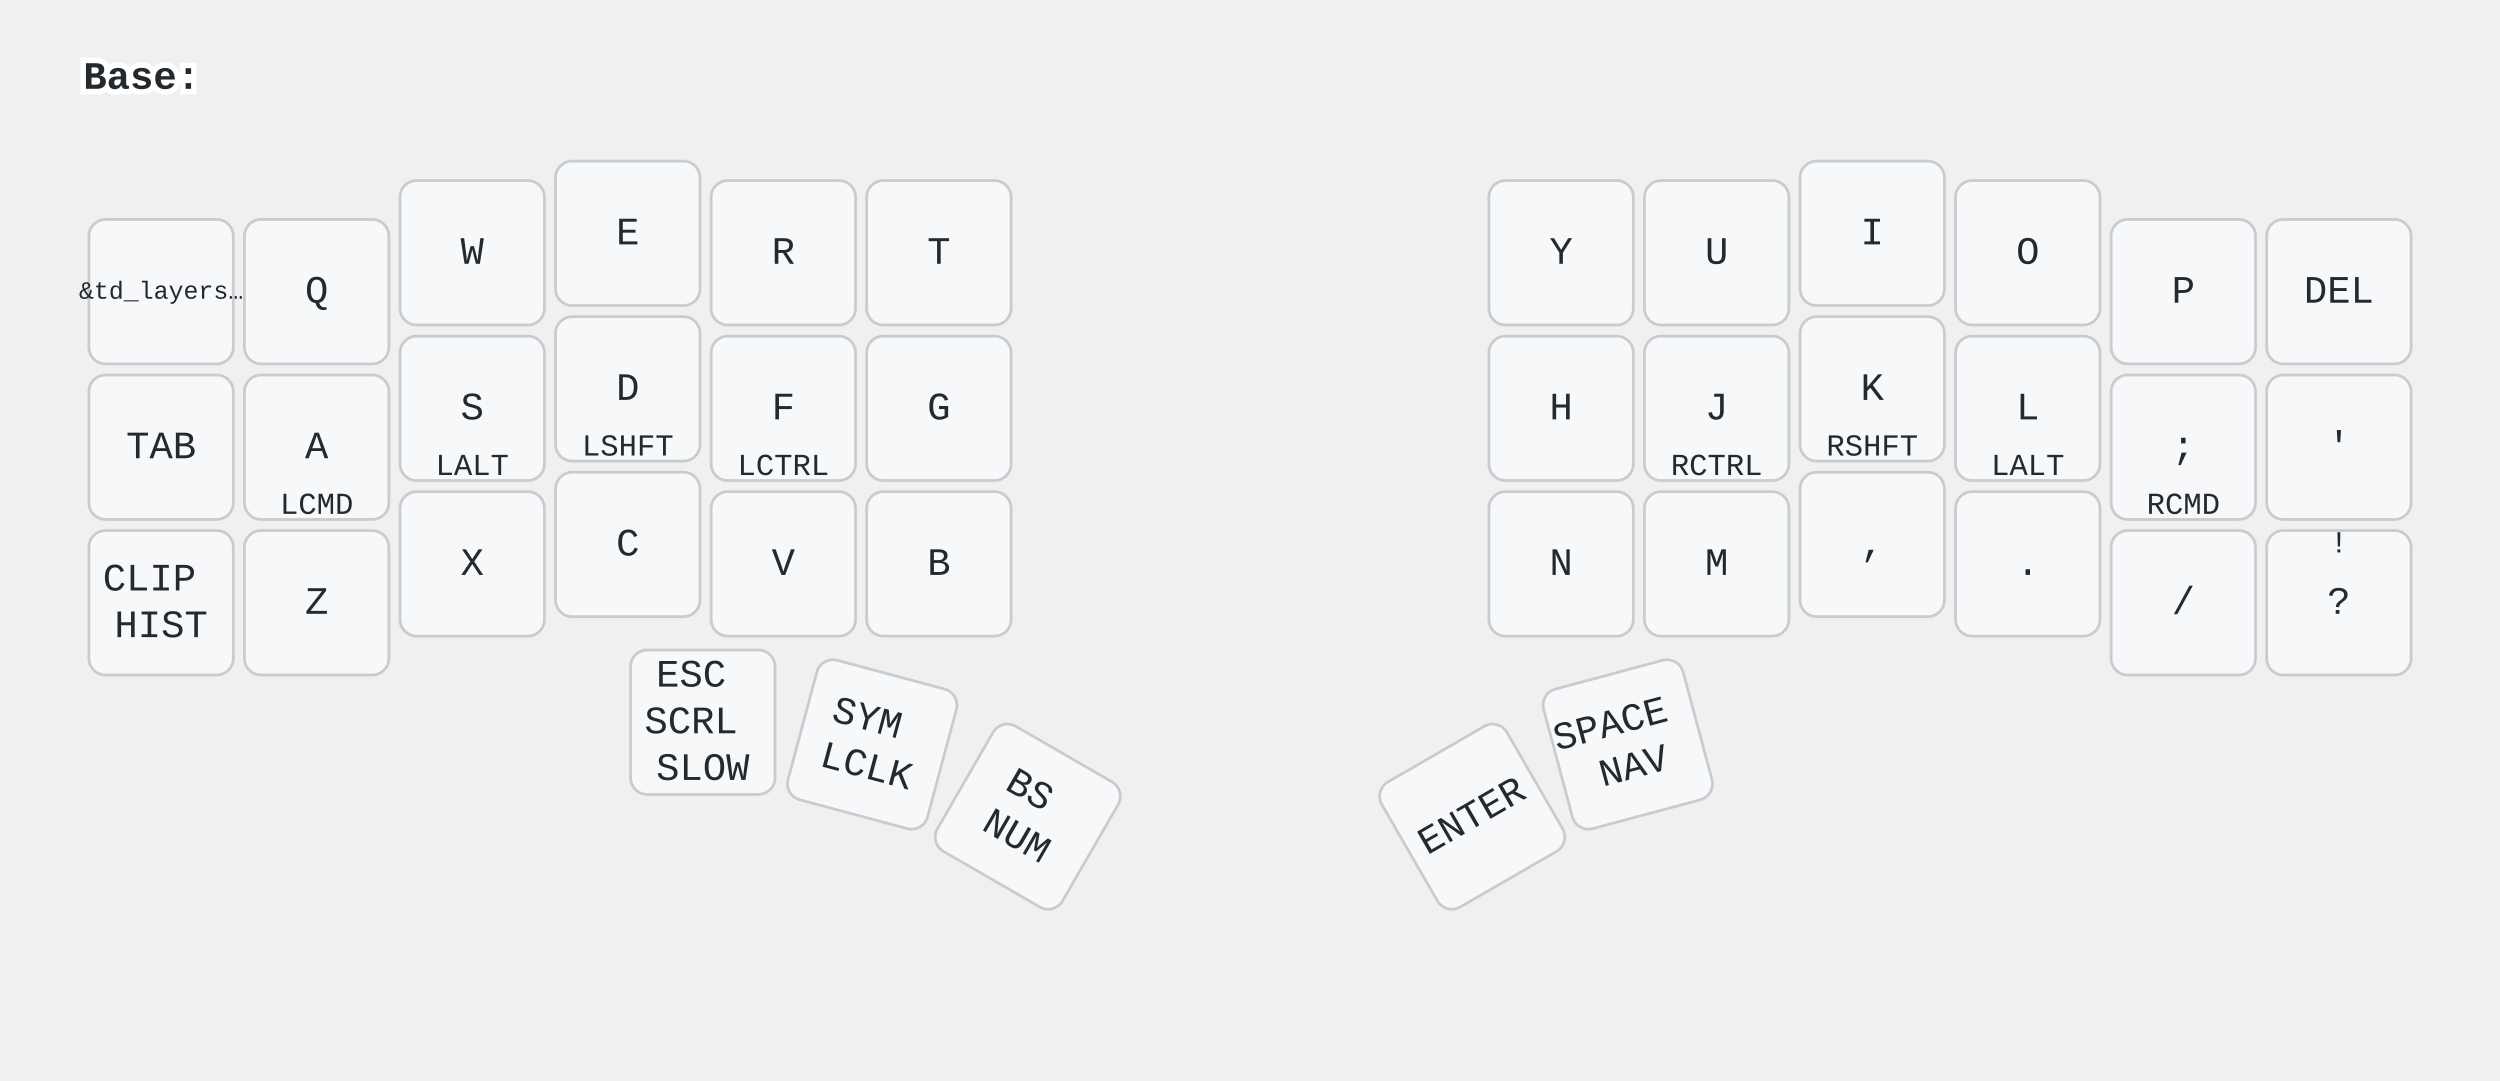
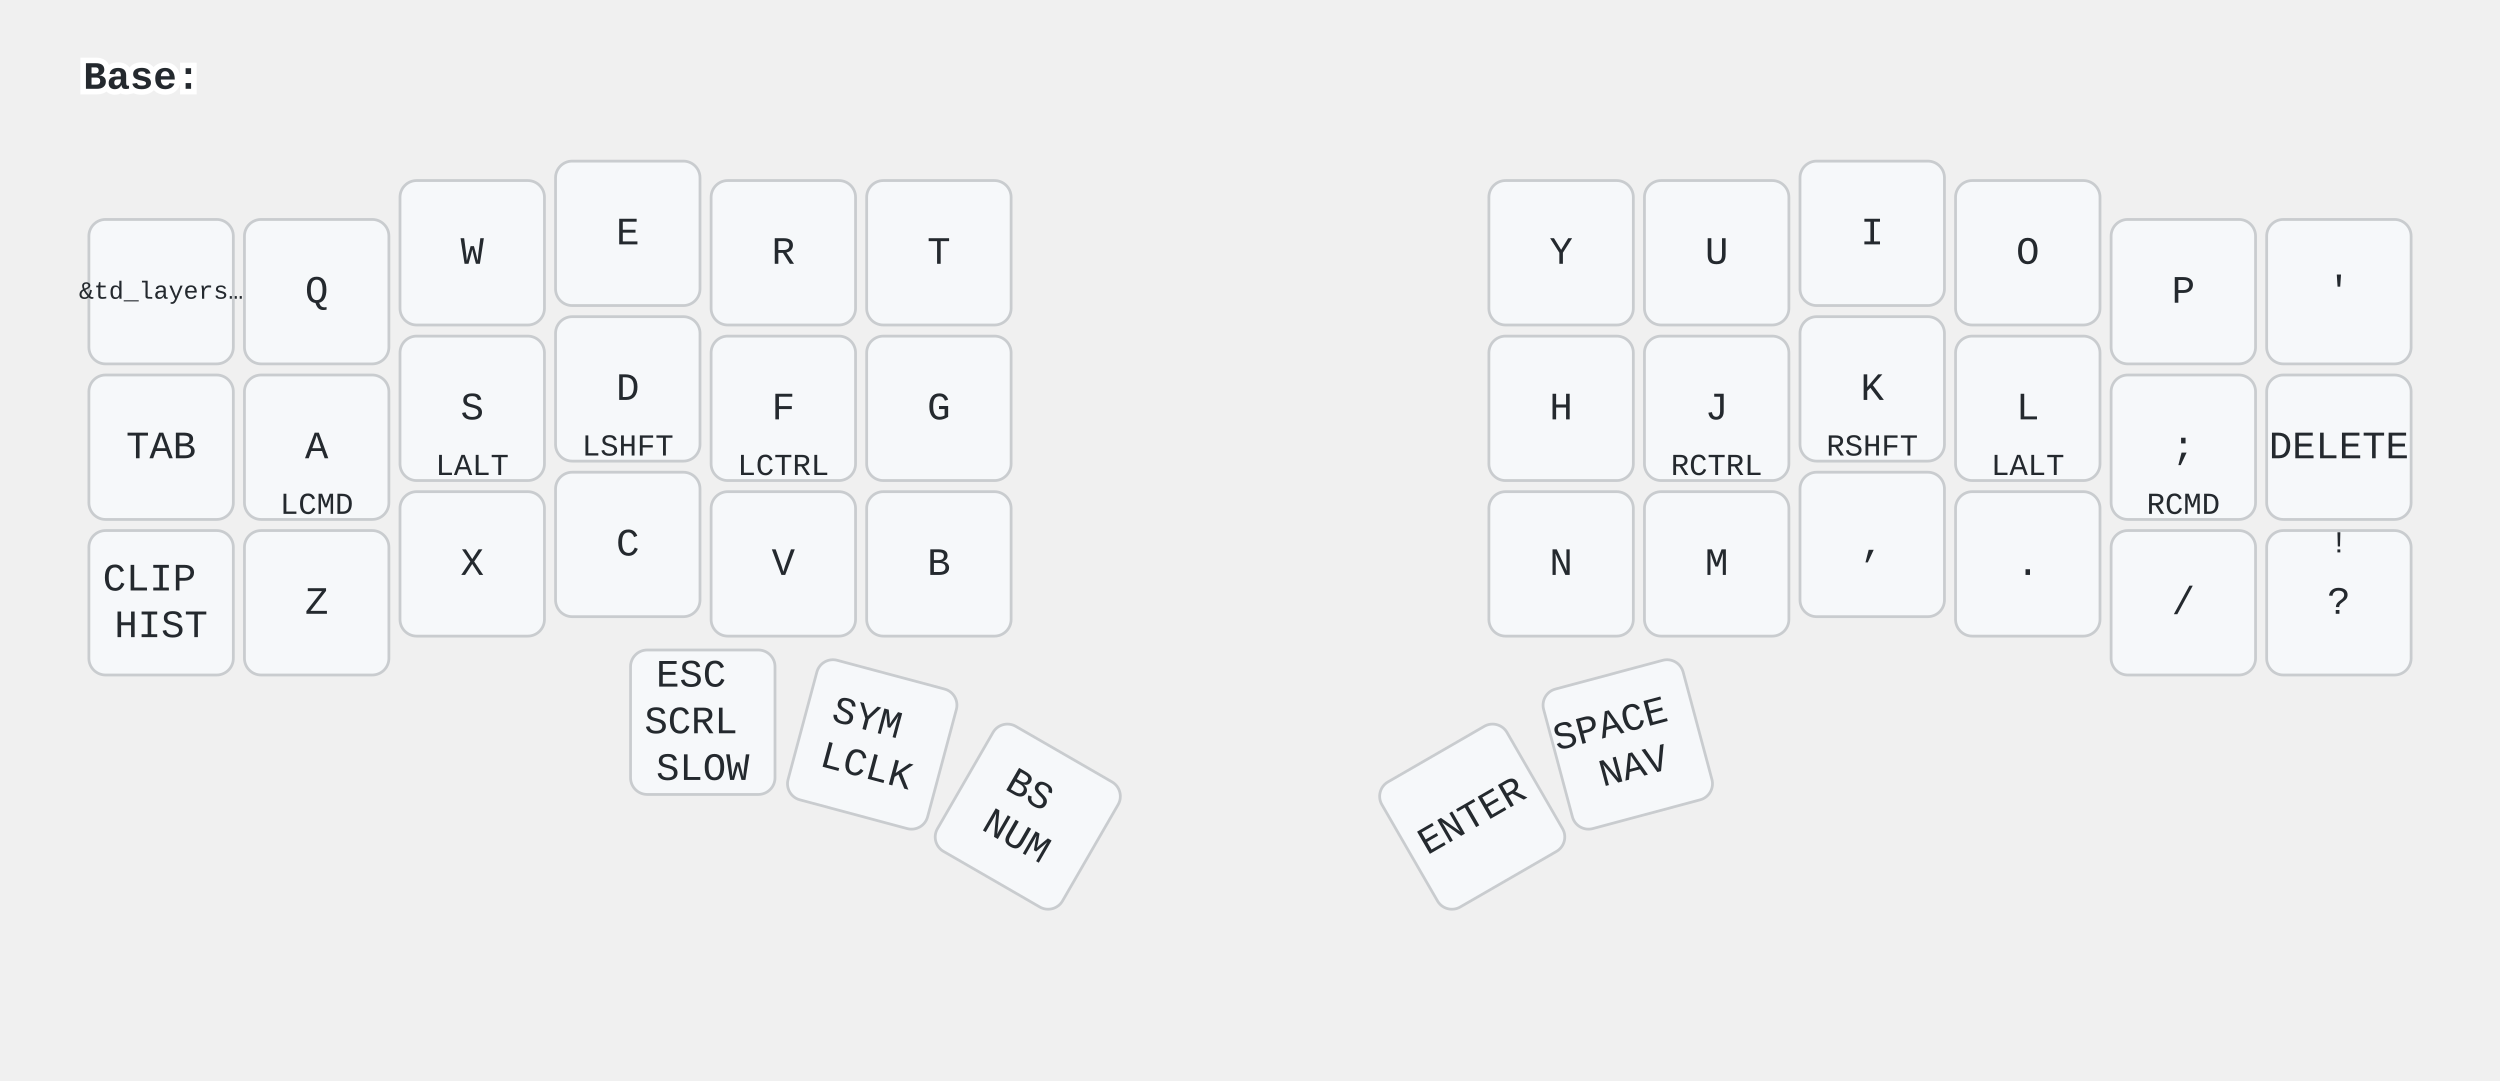
<svg xmlns="http://www.w3.org/2000/svg" width="900" height="389" viewBox="0 0 900 389" class="keymap">
  <style>/* inherit to force styles through use tags */
svg path {
    fill: inherit;
}

/* font and background color specifications */
svg.keymap {
    font-family: SFMono-Regular,Consolas,Liberation Mono,Menlo,monospace;
    font-size: 14px;
    font-kerning: normal;
    text-rendering: optimizeLegibility;
    fill: #24292e;
}

/* default key styling */
rect.key {
    fill: #f6f8fa;
}

rect.key, rect.combo {
    stroke: #c9cccf;
    stroke-width: 1;
}

/* default key side styling, only used is draw_key_sides is set */
rect.side {
    filter: brightness(90%);
}

/* color accent for combo boxes */
rect.combo, rect.combo-separate {
    fill: #cdf;
}

/* color accent for held keys */
rect.held, rect.combo.held {
    fill: #fdd;
}

/* color accent for ghost (optional) keys */
rect.ghost, rect.combo.ghost {
    stroke-dasharray: 4, 4;
    stroke-width: 2;
}

text {
    text-anchor: middle;
    dominant-baseline: middle;
}

/* styling for layer labels */
text.label {
    font-weight: bold;
    text-anchor: start;
    stroke: white;
    stroke-width: 4;
    paint-order: stroke;
}

/* styling for optional footer */
text.footer {
    text-anchor: end;
    dominant-baseline: auto;
    stroke: white;
    stroke-width: 4;
    paint-order: stroke;
}

/* styling for combo tap, and key non-tap label text */
text.combo, text.hold, text.shifted, text.left, text.right {
    font-size: 11px;
}

text.hold {
    text-anchor: middle;
    dominant-baseline: auto;
}

text.shifted {
    text-anchor: middle;
    dominant-baseline: hanging;
}

text.left {
    text-anchor: start;
}

text.right {
    text-anchor: end;
}

text.layer-activator {
    text-decoration: underline;
}

/* styling for hold/shifted label text in combo box */
text.combo.hold, text.combo.shifted, text.combo.left, text.combo.right {
    font-size: 8px;
}

/* lighter symbol for transparent keys */
text.trans {
    fill: #7b7e81;
}

/* styling for combo dendrons */
path.combo {
    stroke-width: 1;
    stroke: gray;
    fill: none;
}

/* Start Tabler Icons Cleanup */
/* cannot use height/width with glyphs */
.icon-tabler &gt; path {
    fill: inherit;
    stroke: inherit;
    stroke-width: 2;
}
/* hide tabler's default box */
.icon-tabler &gt; path[stroke="none"][fill="none"] {
    visibility: hidden;
}
/* End Tabler Icons Cleanup */

@media (prefers-color-scheme: dark) {
svg.keymap { fill: #d1d6db; }
rect.key { fill: #3f4750; }
rect.key, rect.combo { stroke: #60666c; }
rect.combo, rect.combo-separate { fill: #1f3d7a; }
rect.held, rect.combo.held { fill: #854747; }
text.label, text.footer { stroke: black; }
text.trans { fill: #7e8184; }
path.combo { stroke: #7f7f7f; }

}</style>
  <g transform="translate(30, 0)" class="layer-Base">
    <text x="0" y="28" class="label" id="Base">Base:</text>
    <g transform="translate(0, 56)">
      <g transform="translate(28, 49)" class="key keypos-0">
        <rect rx="6" ry="6" x="-26" y="-26" width="52" height="52" class="key" />
        <text x="0" y="0" class="key tap">
          <tspan style="font-size: 64%">&amp;td_layers…</tspan>
        </text>
      </g>
      <g transform="translate(84, 49)" class="key keypos-1">
        <rect rx="6" ry="6" x="-26" y="-26" width="52" height="52" class="key" />
        <text x="0" y="0" class="key tap">Q</text>
      </g>
      <g transform="translate(140, 35)" class="key keypos-2">
        <rect rx="6" ry="6" x="-26" y="-26" width="52" height="52" class="key" />
        <text x="0" y="0" class="key tap">W</text>
      </g>
      <g transform="translate(196, 28)" class="key keypos-3">
        <rect rx="6" ry="6" x="-26" y="-26" width="52" height="52" class="key" />
        <text x="0" y="0" class="key tap">E</text>
      </g>
      <g transform="translate(252, 35)" class="key keypos-4">
        <rect rx="6" ry="6" x="-26" y="-26" width="52" height="52" class="key" />
        <text x="0" y="0" class="key tap">R</text>
      </g>
      <g transform="translate(308, 35)" class="key keypos-5">
        <rect rx="6" ry="6" x="-26" y="-26" width="52" height="52" class="key" />
        <text x="0" y="0" class="key tap">T</text>
      </g>
      <g transform="translate(532, 35)" class="key keypos-6">
        <rect rx="6" ry="6" x="-26" y="-26" width="52" height="52" class="key" />
        <text x="0" y="0" class="key tap">Y</text>
      </g>
      <g transform="translate(588, 35)" class="key keypos-7">
        <rect rx="6" ry="6" x="-26" y="-26" width="52" height="52" class="key" />
        <text x="0" y="0" class="key tap">U</text>
      </g>
      <g transform="translate(644, 28)" class="key keypos-8">
        <rect rx="6" ry="6" x="-26" y="-26" width="52" height="52" class="key" />
        <text x="0" y="0" class="key tap">I</text>
      </g>
      <g transform="translate(700, 35)" class="key keypos-9">
        <rect rx="6" ry="6" x="-26" y="-26" width="52" height="52" class="key" />
        <text x="0" y="0" class="key tap">O</text>
      </g>
      <g transform="translate(756, 49)" class="key keypos-10">
        <rect rx="6" ry="6" x="-26" y="-26" width="52" height="52" class="key" />
        <text x="0" y="0" class="key tap">P</text>
      </g>
      <g transform="translate(812, 49)" class="key keypos-11">
        <rect rx="6" ry="6" x="-26" y="-26" width="52" height="52" class="key" />
-         <text x="0" y="0" class="key tap">DEL</text>
+         <text x="0" y="0" class="key tap">'</text>
      </g>
      <g transform="translate(28, 105)" class="key keypos-12">
        <rect rx="6" ry="6" x="-26" y="-26" width="52" height="52" class="key" />
        <text x="0" y="0" class="key tap">TAB</text>
      </g>
      <g transform="translate(84, 105)" class="key keypos-13">
        <rect rx="6" ry="6" x="-26" y="-26" width="52" height="52" class="key" />
        <text x="0" y="0" class="key tap">A</text>
        <text x="0" y="24" class="key hold">LCMD</text>
      </g>
      <g transform="translate(140, 91)" class="key keypos-14">
        <rect rx="6" ry="6" x="-26" y="-26" width="52" height="52" class="key" />
        <text x="0" y="0" class="key tap">S</text>
        <text x="0" y="24" class="key hold">LALT</text>
      </g>
      <g transform="translate(196, 84)" class="key keypos-15">
        <rect rx="6" ry="6" x="-26" y="-26" width="52" height="52" class="key" />
        <text x="0" y="0" class="key tap">D</text>
        <text x="0" y="24" class="key hold">LSHFT</text>
      </g>
      <g transform="translate(252, 91)" class="key keypos-16">
        <rect rx="6" ry="6" x="-26" y="-26" width="52" height="52" class="key" />
        <text x="0" y="0" class="key tap">F</text>
        <text x="0" y="24" class="key hold">LCTRL</text>
      </g>
      <g transform="translate(308, 91)" class="key keypos-17">
        <rect rx="6" ry="6" x="-26" y="-26" width="52" height="52" class="key" />
        <text x="0" y="0" class="key tap">G</text>
      </g>
      <g transform="translate(532, 91)" class="key keypos-18">
        <rect rx="6" ry="6" x="-26" y="-26" width="52" height="52" class="key" />
        <text x="0" y="0" class="key tap">H</text>
      </g>
      <g transform="translate(588, 91)" class="key keypos-19">
        <rect rx="6" ry="6" x="-26" y="-26" width="52" height="52" class="key" />
        <text x="0" y="0" class="key tap">J</text>
        <text x="0" y="24" class="key hold">RCTRL</text>
      </g>
      <g transform="translate(644, 84)" class="key keypos-20">
        <rect rx="6" ry="6" x="-26" y="-26" width="52" height="52" class="key" />
        <text x="0" y="0" class="key tap">K</text>
        <text x="0" y="24" class="key hold">RSHFT</text>
      </g>
      <g transform="translate(700, 91)" class="key keypos-21">
        <rect rx="6" ry="6" x="-26" y="-26" width="52" height="52" class="key" />
        <text x="0" y="0" class="key tap">L</text>
        <text x="0" y="24" class="key hold">LALT</text>
      </g>
      <g transform="translate(756, 105)" class="key keypos-22">
        <rect rx="6" ry="6" x="-26" y="-26" width="52" height="52" class="key" />
        <text x="0" y="0" class="key tap">;</text>
        <text x="0" y="24" class="key hold">RCMD</text>
      </g>
      <g transform="translate(812, 105)" class="key keypos-23">
        <rect rx="6" ry="6" x="-26" y="-26" width="52" height="52" class="key" />
-         <text x="0" y="0" class="key tap">'</text>
+         <text x="0" y="0" class="key tap">DELETE</text>
      </g>
      <g transform="translate(28, 161)" class="key keypos-24">
        <rect rx="6" ry="6" x="-26" y="-26" width="52" height="52" class="key" />
        <text x="0" y="0" class="key tap">
          <tspan x="0" dy="-0.6em">CLIP</tspan>
          <tspan x="0" dy="1.2em">HIST</tspan>
        </text>
      </g>
      <g transform="translate(84, 161)" class="key keypos-25">
        <rect rx="6" ry="6" x="-26" y="-26" width="52" height="52" class="key" />
        <text x="0" y="0" class="key tap">Z</text>
      </g>
      <g transform="translate(140, 147)" class="key keypos-26">
        <rect rx="6" ry="6" x="-26" y="-26" width="52" height="52" class="key" />
        <text x="0" y="0" class="key tap">X</text>
      </g>
      <g transform="translate(196, 140)" class="key keypos-27">
        <rect rx="6" ry="6" x="-26" y="-26" width="52" height="52" class="key" />
        <text x="0" y="0" class="key tap">C</text>
      </g>
      <g transform="translate(252, 147)" class="key keypos-28">
        <rect rx="6" ry="6" x="-26" y="-26" width="52" height="52" class="key" />
        <text x="0" y="0" class="key tap">V</text>
      </g>
      <g transform="translate(308, 147)" class="key keypos-29">
        <rect rx="6" ry="6" x="-26" y="-26" width="52" height="52" class="key" />
        <text x="0" y="0" class="key tap">B</text>
      </g>
      <g transform="translate(532, 147)" class="key keypos-30">
        <rect rx="6" ry="6" x="-26" y="-26" width="52" height="52" class="key" />
        <text x="0" y="0" class="key tap">N</text>
      </g>
      <g transform="translate(588, 147)" class="key keypos-31">
        <rect rx="6" ry="6" x="-26" y="-26" width="52" height="52" class="key" />
        <text x="0" y="0" class="key tap">M</text>
      </g>
      <g transform="translate(644, 140)" class="key keypos-32">
        <rect rx="6" ry="6" x="-26" y="-26" width="52" height="52" class="key" />
        <text x="0" y="0" class="key tap">,</text>
      </g>
      <g transform="translate(700, 147)" class="key keypos-33">
        <rect rx="6" ry="6" x="-26" y="-26" width="52" height="52" class="key" />
        <text x="0" y="0" class="key tap">.</text>
      </g>
      <g transform="translate(756, 161)" class="key keypos-34">
        <rect rx="6" ry="6" x="-26" y="-26" width="52" height="52" class="key" />
        <text x="0" y="0" class="key tap">/</text>
      </g>
      <g transform="translate(812, 161)" class="key keypos-35">
        <rect rx="6" ry="6" x="-26" y="-26" width="52" height="52" class="key" />
        <text x="0" y="0" class="key tap">?</text>
        <text x="0" y="-24" class="key shifted">!</text>
      </g>
      <g transform="translate(223, 204)" class="key keypos-36">
        <rect rx="6" ry="6" x="-26" y="-26" width="52" height="52" class="key" />
        <text x="0" y="0" class="key tap">
          <tspan x="0" dy="-1.2em">ESC</tspan>
          <tspan x="0" dy="1.2em">SCRL</tspan>
          <tspan x="0" dy="1.2em">SLOW</tspan>
        </text>
      </g>
      <g transform="translate(284, 212) rotate(15.0)" class="key keypos-37">
        <rect rx="6" ry="6" x="-26" y="-26" width="52" height="52" class="key" />
        <text x="0" y="0" class="key tap">
          <tspan x="0" dy="-0.6em">SYM</tspan>
          <tspan x="0" dy="1.2em">LCLK</tspan>
        </text>
      </g>
      <g transform="translate(340, 238) rotate(30.0)" class="key keypos-38">
        <rect rx="6" ry="6" x="-26" y="-26" width="52" height="52" class="key" />
        <text x="0" y="0" class="key tap">
          <tspan x="0" dy="-0.6em">BS</tspan>
          <tspan x="0" dy="1.2em">NUM</tspan>
        </text>
      </g>
      <g transform="translate(500, 238) rotate(-30.0)" class="key keypos-39">
        <rect rx="6" ry="6" x="-26" y="-26" width="52" height="52" class="key" />
        <text x="0" y="0" class="key tap">ENTER</text>
      </g>
      <g transform="translate(556, 212) rotate(-15.0)" class="key keypos-40">
        <rect rx="6" ry="6" x="-26" y="-26" width="52" height="52" class="key" />
        <text x="0" y="0" class="key tap">
          <tspan x="0" dy="-0.6em">SPACE</tspan>
          <tspan x="0" dy="1.2em">NAV</tspan>
        </text>
      </g>
    </g>
  </g>
</svg>
